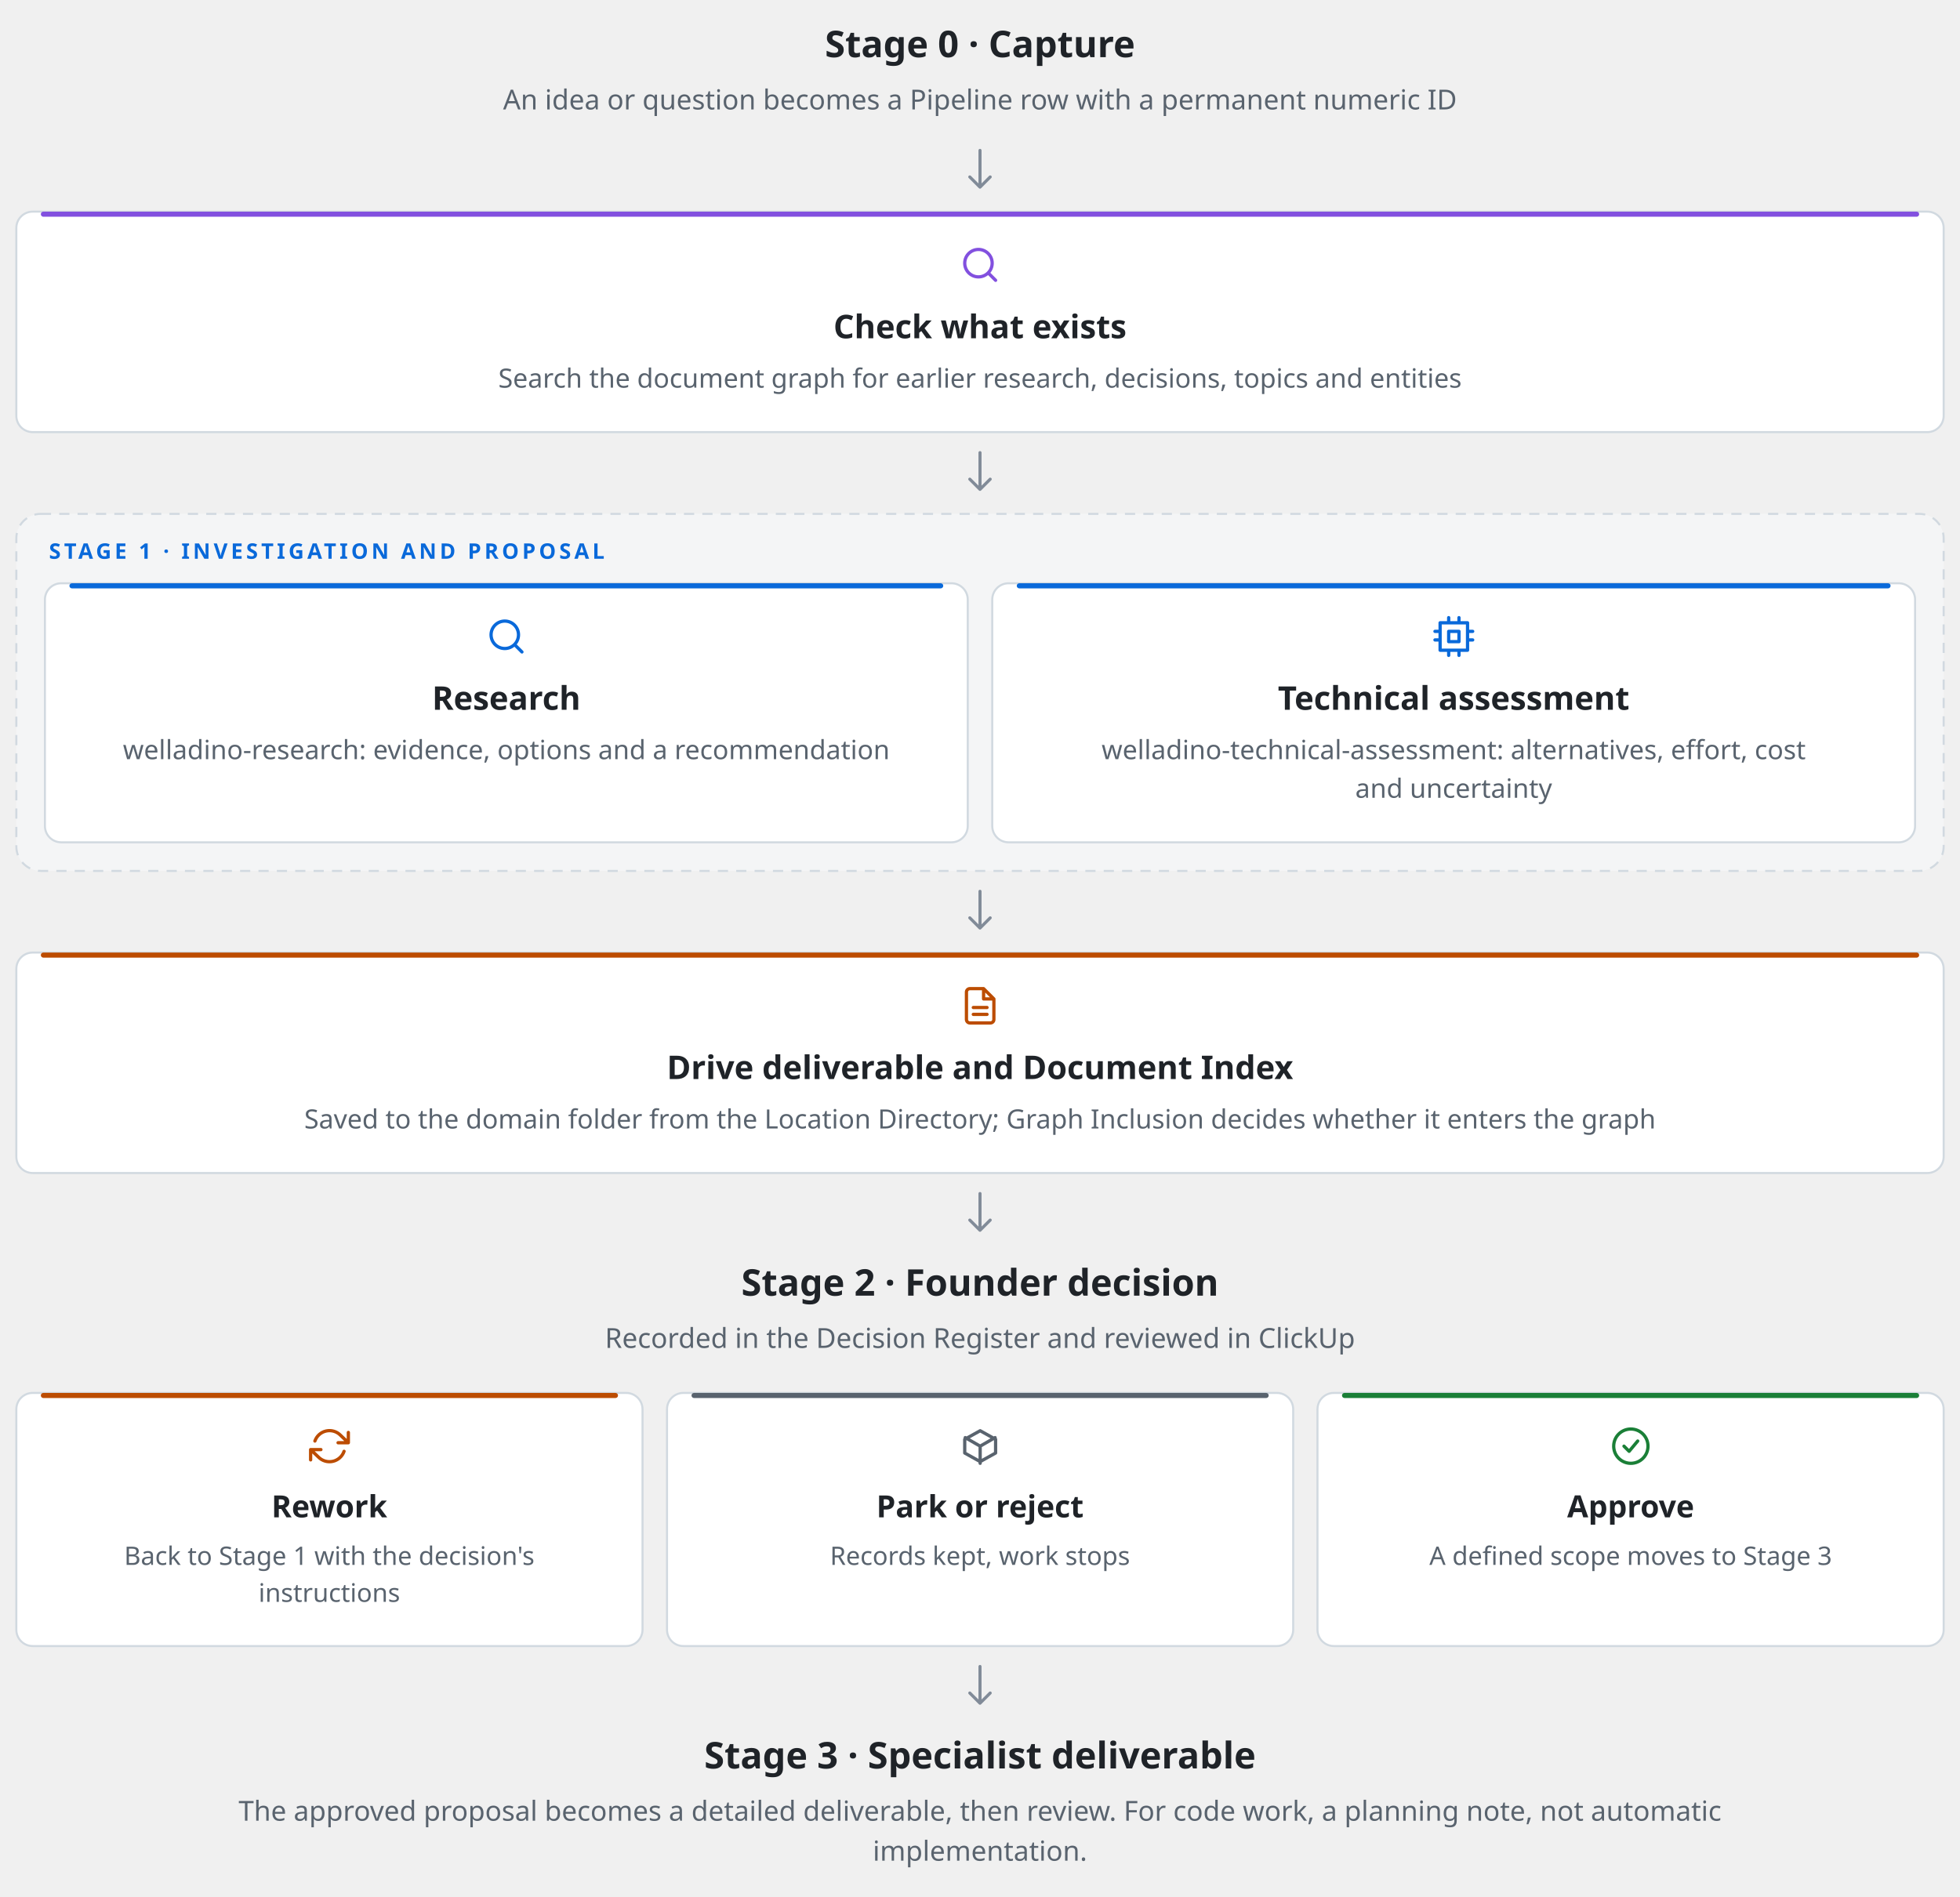
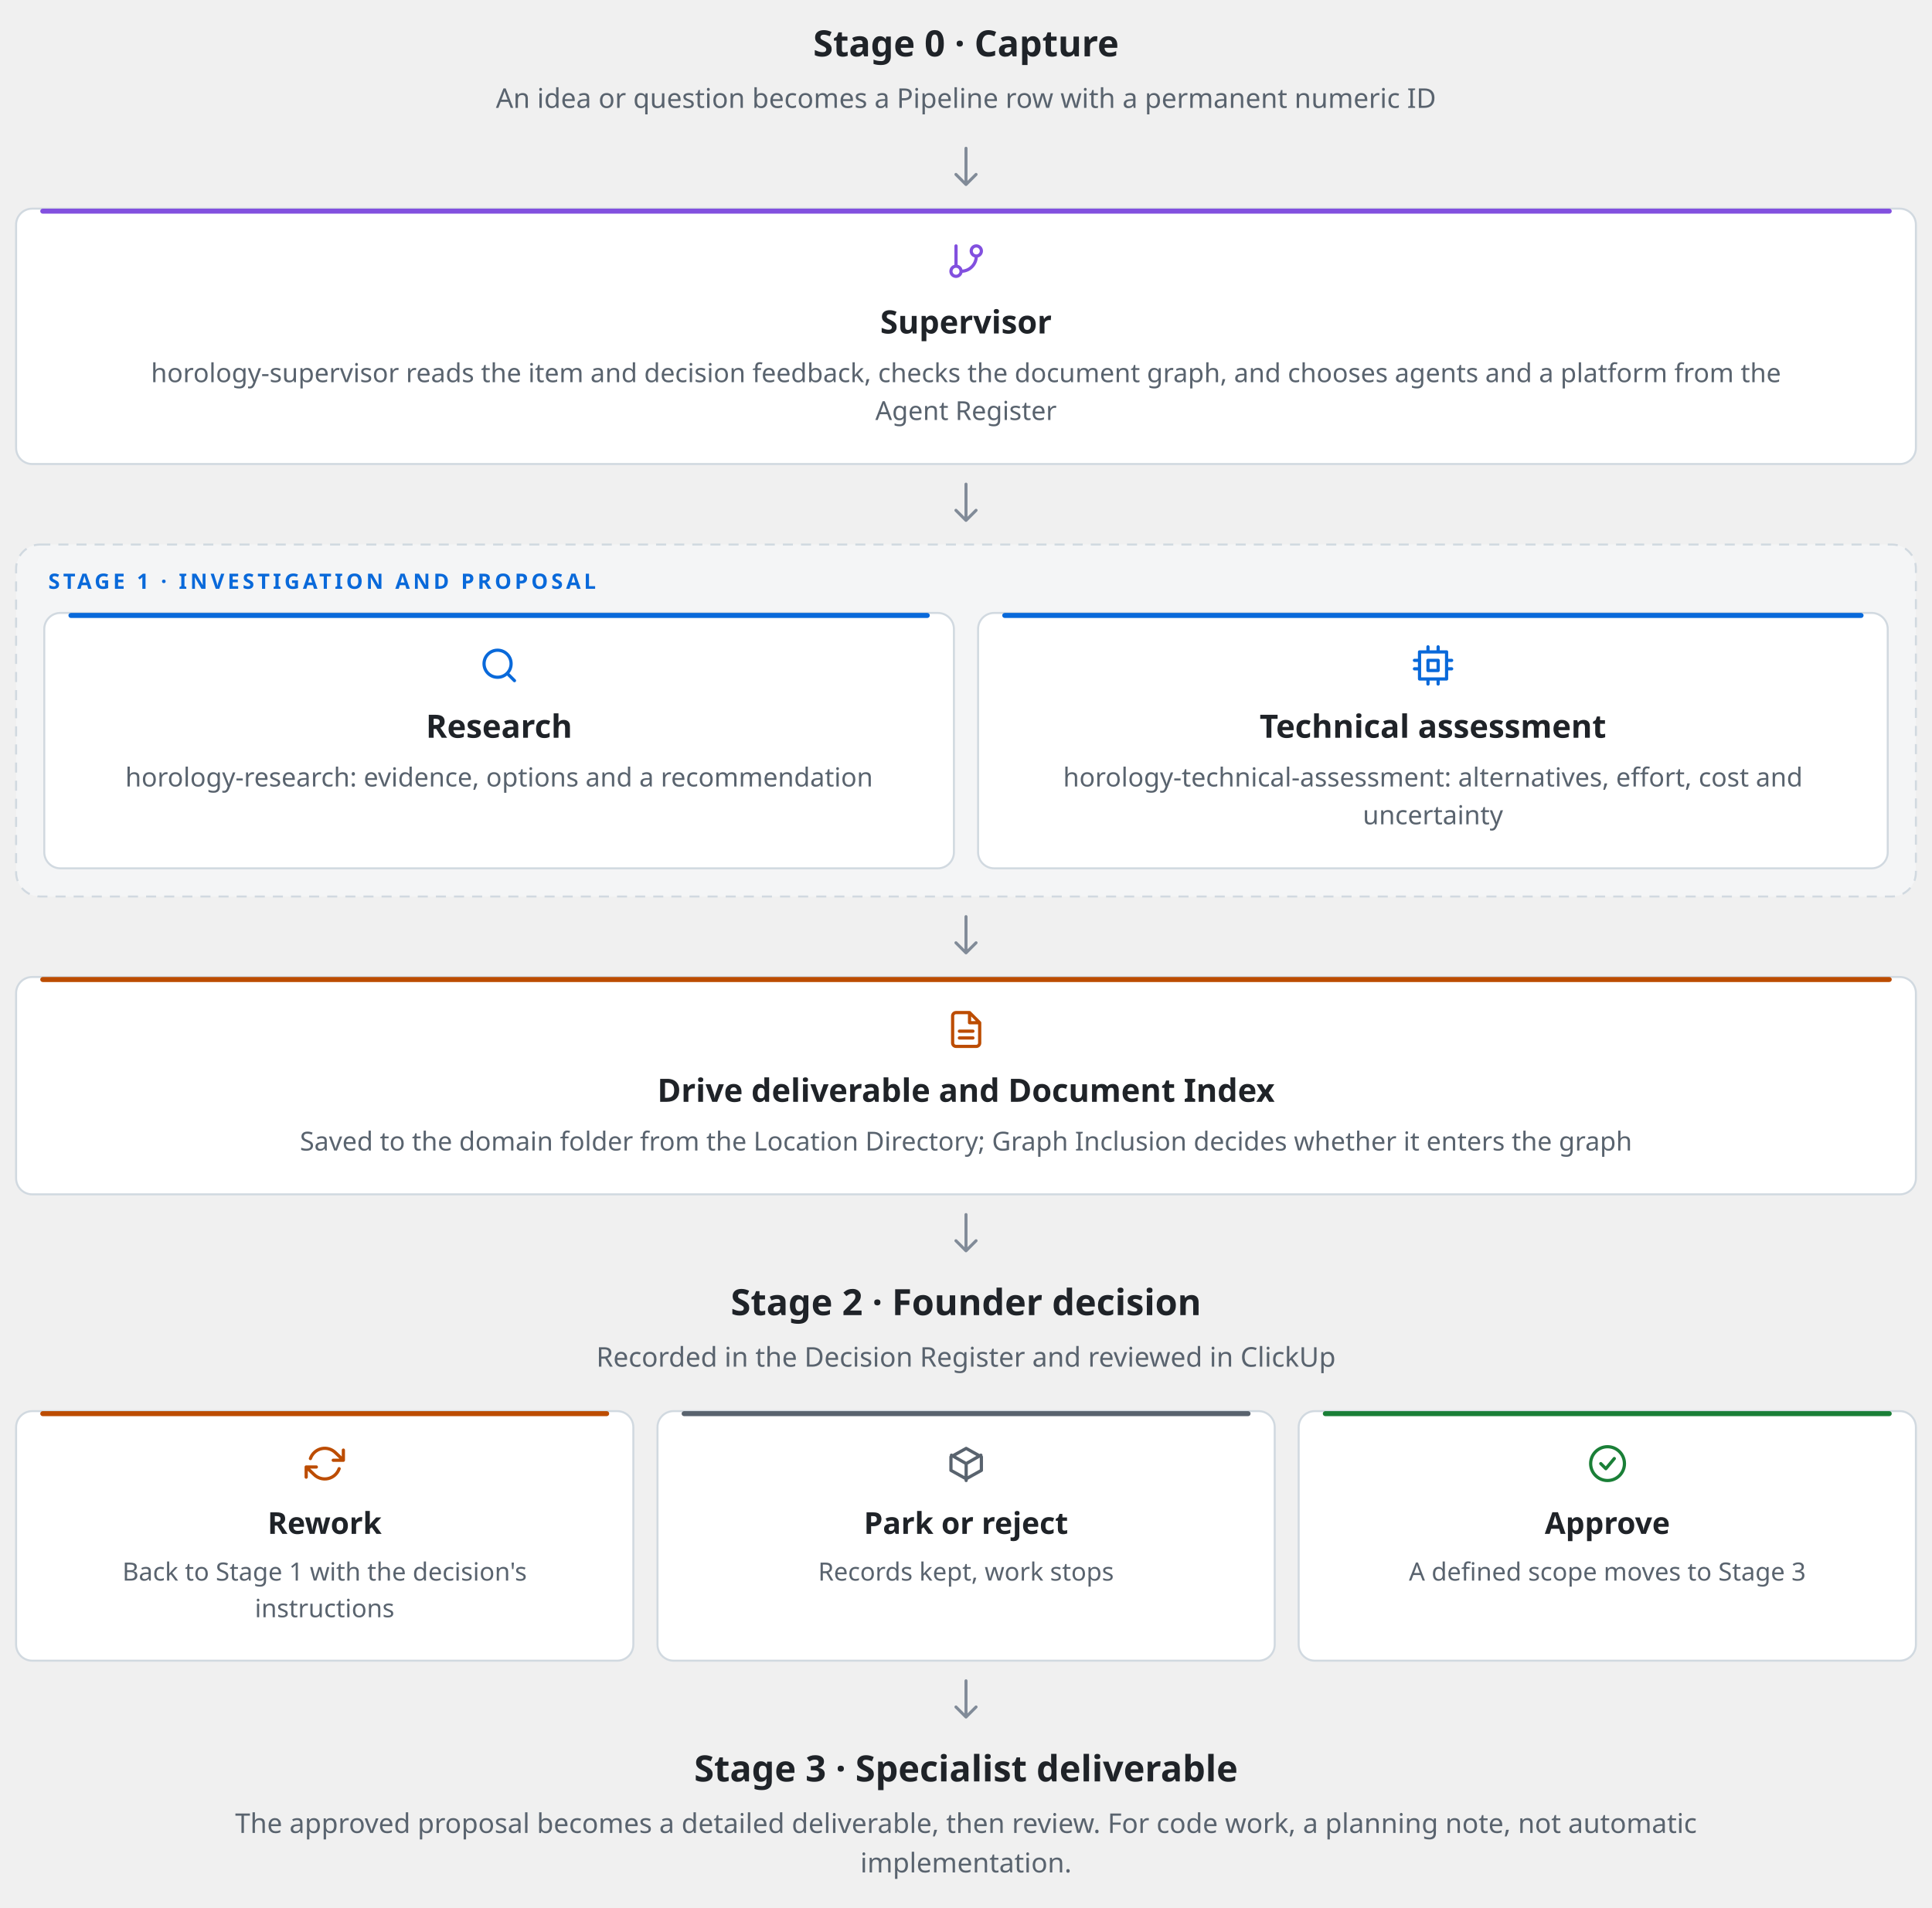
- <svg xmlns="http://www.w3.org/2000/svg" width="960" height="929" viewBox="0 0 960 929" font-family="-apple-system, BlinkMacSystemFont, 'Segoe UI', 'Noto Sans', Helvetica, Arial, sans-serif">
+ <svg xmlns="http://www.w3.org/2000/svg" width="960" height="948" viewBox="0 0 960 948" font-family="-apple-system, BlinkMacSystemFont, 'Segoe UI', 'Noto Sans', Helvetica, Arial, sans-serif">
  <style>
.card{fill:#ffffff;stroke:#d1d9e0}
.group{fill:#f6f8fa;fill-opacity:.6;stroke:#d1d9e0;stroke-dasharray:5 4}
.t{fill:#1f2328;font-weight:600}
.x{fill:#59636e}
.m{fill:#59636e;font-weight:600;letter-spacing:1.6px}
.ln{stroke:#818b98;fill:none}
.s-blue{stroke:#0969da}.f-blue{fill:#0969da}.s-purple{stroke:#8250df}.f-purple{fill:#8250df}.s-green{stroke:#1a7f37}.f-green{fill:#1a7f37}.s-orange{stroke:#bc4c00}.f-orange{fill:#bc4c00}.s-grey{stroke:#59636e}.f-grey{fill:#59636e}
@media (prefers-color-scheme:dark){
.card{fill:#151b23;stroke:#3d444d}
.group{fill:#0d1117;fill-opacity:.6;stroke:#3d444d}
.t{fill:#f0f6fc}
.x{fill:#9198a1}
.m{fill:#9198a1}
.ln{stroke:#656c76}
.s-blue{stroke:#4493f8}.f-blue{fill:#4493f8}.s-purple{stroke:#ab7df8}.f-purple{fill:#ab7df8}.s-green{stroke:#3fb950}.f-green{fill:#3fb950}.s-orange{stroke:#f0883e}.f-orange{fill:#f0883e}.s-grey{stroke:#9198a1}.f-grey{fill:#9198a1}
}
</style>
  <text x="480.0" y="28.0" font-size="18" class="t" text-anchor="middle">Stage 0 · Capture</text>
  <text x="480.0" y="53.6" font-size="13.5" class="x" text-anchor="middle">An idea or question becomes a Pipeline row with a permanent numeric ID</text>
  <path d="M480.0 73.675v18M475.0 86.675l5 5 5-5" class="ln" stroke-width="1.5" stroke-linecap="round" stroke-linejoin="round" />
-   <rect x="8.0" y="103.675" width="944.0" height="108.0" rx="8" class="card" />
+   <rect x="8.0" y="103.675" width="944.0" height="126.9" rx="8" class="card" />
  <rect x="20.0" y="103.675" width="920.0" height="2.5" rx="1.25" class="f-purple" />
  <g transform="translate(470.0,119.675) scale(0.84)" fill="none" class="s-purple" stroke-width="1.9" stroke-linecap="round" stroke-linejoin="round">
+     <path d="M6 3v12M18 9a3 3 0 1 0 0-6 3 3 0 0 0 0 6zM6 21a3 3 0 1 0 0-6 3 3 0 0 0 0 6zM18 9a9 9 0 0 1-9 9" />
+   </g>
+   <text x="480.0" y="165.7" font-size="16" class="t" text-anchor="middle">Supervisor</text>
+   <text x="480.0" y="189.9" font-size="13" class="x" text-anchor="middle">horology-supervisor reads the item and decision feedback, checks the document graph, and chooses agents and a platform from the</text>
+   <text x="480.0" y="208.7" font-size="13" class="x" text-anchor="middle">Agent Register</text>
+   <path d="M480.0 240.575v18M475.0 253.575l5 5 5-5" class="ln" stroke-width="1.5" stroke-linecap="round" stroke-linejoin="round" />
+   <rect x="8" y="270.575" width="944" height="174.9" rx="12" class="group" />
+   <text x="24" y="292.575" font-size="10.5" class="m f-blue">STAGE 1 · INVESTIGATION AND PROPOSAL</text>
+   <rect x="22.0" y="304.575" width="452.0" height="126.9" rx="8" class="card" />
+   <rect x="34.0" y="304.575" width="428.0" height="2.5" rx="1.25" class="f-blue" />
+   <g transform="translate(238.0,320.575) scale(0.84)" fill="none" class="s-blue" stroke-width="1.9" stroke-linecap="round" stroke-linejoin="round">
    <path d="M11 19a8 8 0 1 0 0-16 8 8 0 0 0 0 16zM21 21l-4.3-4.3" />
  </g>
-   <text x="480.0" y="165.7" font-size="16" class="t" text-anchor="middle">Check what exists</text>
-   <text x="480.0" y="189.9" font-size="13" class="x" text-anchor="middle">Search the document graph for earlier research, decisions, topics and entities</text>
-   <path d="M480.0 221.725v18M475.0 234.725l5 5 5-5" class="ln" stroke-width="1.5" stroke-linecap="round" stroke-linejoin="round" />
-   <rect x="8" y="251.725" width="944" height="174.9" rx="12" class="group" />
-   <text x="24" y="273.725" font-size="10.5" class="m f-blue">STAGE 1 · INVESTIGATION AND PROPOSAL</text>
-   <rect x="22.0" y="285.725" width="452.0" height="126.9" rx="8" class="card" />
-   <rect x="34.0" y="285.725" width="428.0" height="2.5" rx="1.25" class="f-blue" />
-   <g transform="translate(238.0,301.725) scale(0.84)" fill="none" class="s-blue" stroke-width="1.9" stroke-linecap="round" stroke-linejoin="round">
-     <path d="M11 19a8 8 0 1 0 0-16 8 8 0 0 0 0 16zM21 21l-4.3-4.3" />
-   </g>
-   <text x="248.0" y="347.7" font-size="16" class="t" text-anchor="middle">Research</text>
-   <text x="248.0" y="371.9" font-size="13" class="x" text-anchor="middle">welladino-research: evidence, options and a recommendation</text>
-   <rect x="486.0" y="285.725" width="452.0" height="126.9" rx="8" class="card" />
-   <rect x="498.0" y="285.725" width="428.0" height="2.5" rx="1.25" class="f-blue" />
-   <g transform="translate(702.0,301.725) scale(0.84)" fill="none" class="s-blue" stroke-width="1.9" stroke-linecap="round" stroke-linejoin="round">
+   <text x="248.0" y="366.6" font-size="16" class="t" text-anchor="middle">Research</text>
+   <text x="248.0" y="390.8" font-size="13" class="x" text-anchor="middle">horology-research: evidence, options and a recommendation</text>
+   <rect x="486.0" y="304.575" width="452.0" height="126.9" rx="8" class="card" />
+   <rect x="498.0" y="304.575" width="428.0" height="2.5" rx="1.25" class="f-blue" />
+   <g transform="translate(702.0,320.575) scale(0.84)" fill="none" class="s-blue" stroke-width="1.9" stroke-linecap="round" stroke-linejoin="round">
    <path d="M4 4h16v16H4zM9 9h6v6H9zM9 1v3M15 1v3M9 20v3M15 20v3M20 9h3M20 14h3M1 9h3M1 14h3" />
  </g>
-   <text x="712.0" y="347.7" font-size="16" class="t" text-anchor="middle">Technical assessment</text>
-   <text x="712.0" y="371.9" font-size="13" class="x" text-anchor="middle">welladino-technical-assessment: alternatives, effort, cost</text>
-   <text x="712.0" y="390.8" font-size="13" class="x" text-anchor="middle">and uncertainty</text>
-   <path d="M480.0 436.625v18M475.0 449.625l5 5 5-5" class="ln" stroke-width="1.5" stroke-linecap="round" stroke-linejoin="round" />
-   <rect x="8.0" y="466.625" width="944.0" height="108.0" rx="8" class="card" />
-   <rect x="20.0" y="466.625" width="920.0" height="2.5" rx="1.25" class="f-orange" />
-   <g transform="translate(470.0,482.625) scale(0.84)" fill="none" class="s-orange" stroke-width="1.9" stroke-linecap="round" stroke-linejoin="round">
+   <text x="712.0" y="366.6" font-size="16" class="t" text-anchor="middle">Technical assessment</text>
+   <text x="712.0" y="390.8" font-size="13" class="x" text-anchor="middle">horology-technical-assessment: alternatives, effort, cost and</text>
+   <text x="712.0" y="409.6" font-size="13" class="x" text-anchor="middle">uncertainty</text>
+   <path d="M480.0 455.475v18M475.0 468.475l5 5 5-5" class="ln" stroke-width="1.5" stroke-linecap="round" stroke-linejoin="round" />
+   <rect x="8.0" y="485.475" width="944.0" height="108.0" rx="8" class="card" />
+   <rect x="20.0" y="485.475" width="920.0" height="2.5" rx="1.25" class="f-orange" />
+   <g transform="translate(470.0,501.475) scale(0.84)" fill="none" class="s-orange" stroke-width="1.9" stroke-linecap="round" stroke-linejoin="round">
    <path d="M14 2H6a2 2 0 0 0-2 2v16a2 2 0 0 0 2 2h12a2 2 0 0 0 2-2V8zM14 2v6h6M8 13h8M8 17h8" />
  </g>
-   <text x="480.0" y="528.6" font-size="16" class="t" text-anchor="middle">Drive deliverable and Document Index</text>
-   <text x="480.0" y="552.8" font-size="13" class="x" text-anchor="middle">Saved to the domain folder from the Location Directory; Graph Inclusion decides whether it enters the graph</text>
-   <path d="M480.0 584.675v18M475.0 597.675l5 5 5-5" class="ln" stroke-width="1.5" stroke-linecap="round" stroke-linejoin="round" />
-   <text x="480.0" y="634.7" font-size="18" class="t" text-anchor="middle">Stage 2 · Founder decision</text>
-   <text x="480.0" y="660.3" font-size="13.5" class="x" text-anchor="middle">Recorded in the Decision Register and reviewed in ClickUp</text>
-   <rect x="8.0" y="682.35" width="306.7" height="124.0" rx="8" class="card" />
-   <rect x="20.0" y="682.35" width="282.7" height="2.5" rx="1.25" class="f-orange" />
-   <g transform="translate(151.3,698.35) scale(0.84)" fill="none" class="s-orange" stroke-width="1.9" stroke-linecap="round" stroke-linejoin="round">
+   <text x="480.0" y="547.5" font-size="16" class="t" text-anchor="middle">Drive deliverable and Document Index</text>
+   <text x="480.0" y="571.7" font-size="13" class="x" text-anchor="middle">Saved to the domain folder from the Location Directory; Graph Inclusion decides whether it enters the graph</text>
+   <path d="M480.0 603.525v18M475.0 616.525l5 5 5-5" class="ln" stroke-width="1.5" stroke-linecap="round" stroke-linejoin="round" />
+   <text x="480.0" y="653.5" font-size="18" class="t" text-anchor="middle">Stage 2 · Founder decision</text>
+   <text x="480.0" y="679.1" font-size="13.5" class="x" text-anchor="middle">Recorded in the Decision Register and reviewed in ClickUp</text>
+   <rect x="8.0" y="701.2" width="306.7" height="124.0" rx="8" class="card" />
+   <rect x="20.0" y="701.2" width="282.7" height="2.5" rx="1.25" class="f-orange" />
+   <g transform="translate(151.3,717.2) scale(0.84)" fill="none" class="s-orange" stroke-width="1.9" stroke-linecap="round" stroke-linejoin="round">
    <path d="M23 4v6h-6M1 20v-6h6M3.5 9a9 9 0 0 1 14.9-3.4L23 10M1 14l4.6 4.4A9 9 0 0 0 20.5 15" />
  </g>
-   <text x="161.3" y="743.3" font-size="15" class="t" text-anchor="middle">Rework</text>
-   <text x="161.3" y="766.6" font-size="12.5" class="x" text-anchor="middle">Back to Stage 1 with the decision's</text>
-   <text x="161.3" y="784.7" font-size="12.5" class="x" text-anchor="middle">instructions</text>
-   <rect x="326.7" y="682.35" width="306.7" height="124.0" rx="8" class="card" />
-   <rect x="338.7" y="682.35" width="282.7" height="2.5" rx="1.25" class="f-grey" />
-   <g transform="translate(470.0,698.35) scale(0.84)" fill="none" class="s-grey" stroke-width="1.9" stroke-linecap="round" stroke-linejoin="round">
+   <text x="161.3" y="762.2" font-size="15" class="t" text-anchor="middle">Rework</text>
+   <text x="161.3" y="785.4" font-size="12.5" class="x" text-anchor="middle">Back to Stage 1 with the decision's</text>
+   <text x="161.3" y="803.6" font-size="12.5" class="x" text-anchor="middle">instructions</text>
+   <rect x="326.7" y="701.2" width="306.7" height="124.0" rx="8" class="card" />
+   <rect x="338.7" y="701.2" width="282.7" height="2.5" rx="1.25" class="f-grey" />
+   <g transform="translate(470.0,717.2) scale(0.84)" fill="none" class="s-grey" stroke-width="1.9" stroke-linecap="round" stroke-linejoin="round">
    <path d="M21 16V8l-9-5-9 5v8l9 5 9-5zM3.3 7L12 12l8.7-5M12 22V12" />
  </g>
-   <text x="480.0" y="743.3" font-size="15" class="t" text-anchor="middle">Park or reject</text>
-   <text x="480.0" y="766.6" font-size="12.5" class="x" text-anchor="middle">Records kept, work stops</text>
-   <rect x="645.3" y="682.35" width="306.7" height="124.0" rx="8" class="card" />
-   <rect x="657.3" y="682.35" width="282.7" height="2.5" rx="1.25" class="f-green" />
-   <g transform="translate(788.7,698.35) scale(0.84)" fill="none" class="s-green" stroke-width="1.9" stroke-linecap="round" stroke-linejoin="round">
+   <text x="480.0" y="762.2" font-size="15" class="t" text-anchor="middle">Park or reject</text>
+   <text x="480.0" y="785.4" font-size="12.5" class="x" text-anchor="middle">Records kept, work stops</text>
+   <rect x="645.3" y="701.2" width="306.7" height="124.0" rx="8" class="card" />
+   <rect x="657.3" y="701.2" width="282.7" height="2.5" rx="1.25" class="f-green" />
+   <g transform="translate(788.7,717.2) scale(0.84)" fill="none" class="s-green" stroke-width="1.9" stroke-linecap="round" stroke-linejoin="round">
    <path d="M22 12a10 10 0 1 1-20 0 10 10 0 0 1 20 0zM8 12l3 3 5-6" />
  </g>
-   <text x="798.7" y="743.3" font-size="15" class="t" text-anchor="middle">Approve</text>
-   <text x="798.7" y="766.6" font-size="12.5" class="x" text-anchor="middle">A defined scope moves to Stage 3</text>
-   <path d="M480.0 816.35v18M475.0 829.35l5 5 5-5" class="ln" stroke-width="1.5" stroke-linecap="round" stroke-linejoin="round" />
-   <text x="480.0" y="866.3" font-size="18" class="t" text-anchor="middle">Stage 3 · Specialist deliverable</text>
-   <text x="480.0" y="891.9" font-size="13.5" class="x" text-anchor="middle">The approved proposal becomes a detailed deliverable, then review. For code work, a planning note, not automatic</text>
-   <text x="480.0" y="911.5" font-size="13.5" class="x" text-anchor="middle">implementation.</text>
+   <text x="798.7" y="762.2" font-size="15" class="t" text-anchor="middle">Approve</text>
+   <text x="798.7" y="785.4" font-size="12.5" class="x" text-anchor="middle">A defined scope moves to Stage 3</text>
+   <path d="M480.0 835.2v18M475.0 848.2l5 5 5-5" class="ln" stroke-width="1.5" stroke-linecap="round" stroke-linejoin="round" />
+   <text x="480.0" y="885.2" font-size="18" class="t" text-anchor="middle">Stage 3 · Specialist deliverable</text>
+   <text x="480.0" y="910.8" font-size="13.5" class="x" text-anchor="middle">The approved proposal becomes a detailed deliverable, then review. For code work, a planning note, not automatic</text>
+   <text x="480.0" y="930.4" font-size="13.5" class="x" text-anchor="middle">implementation.</text>
</svg>
